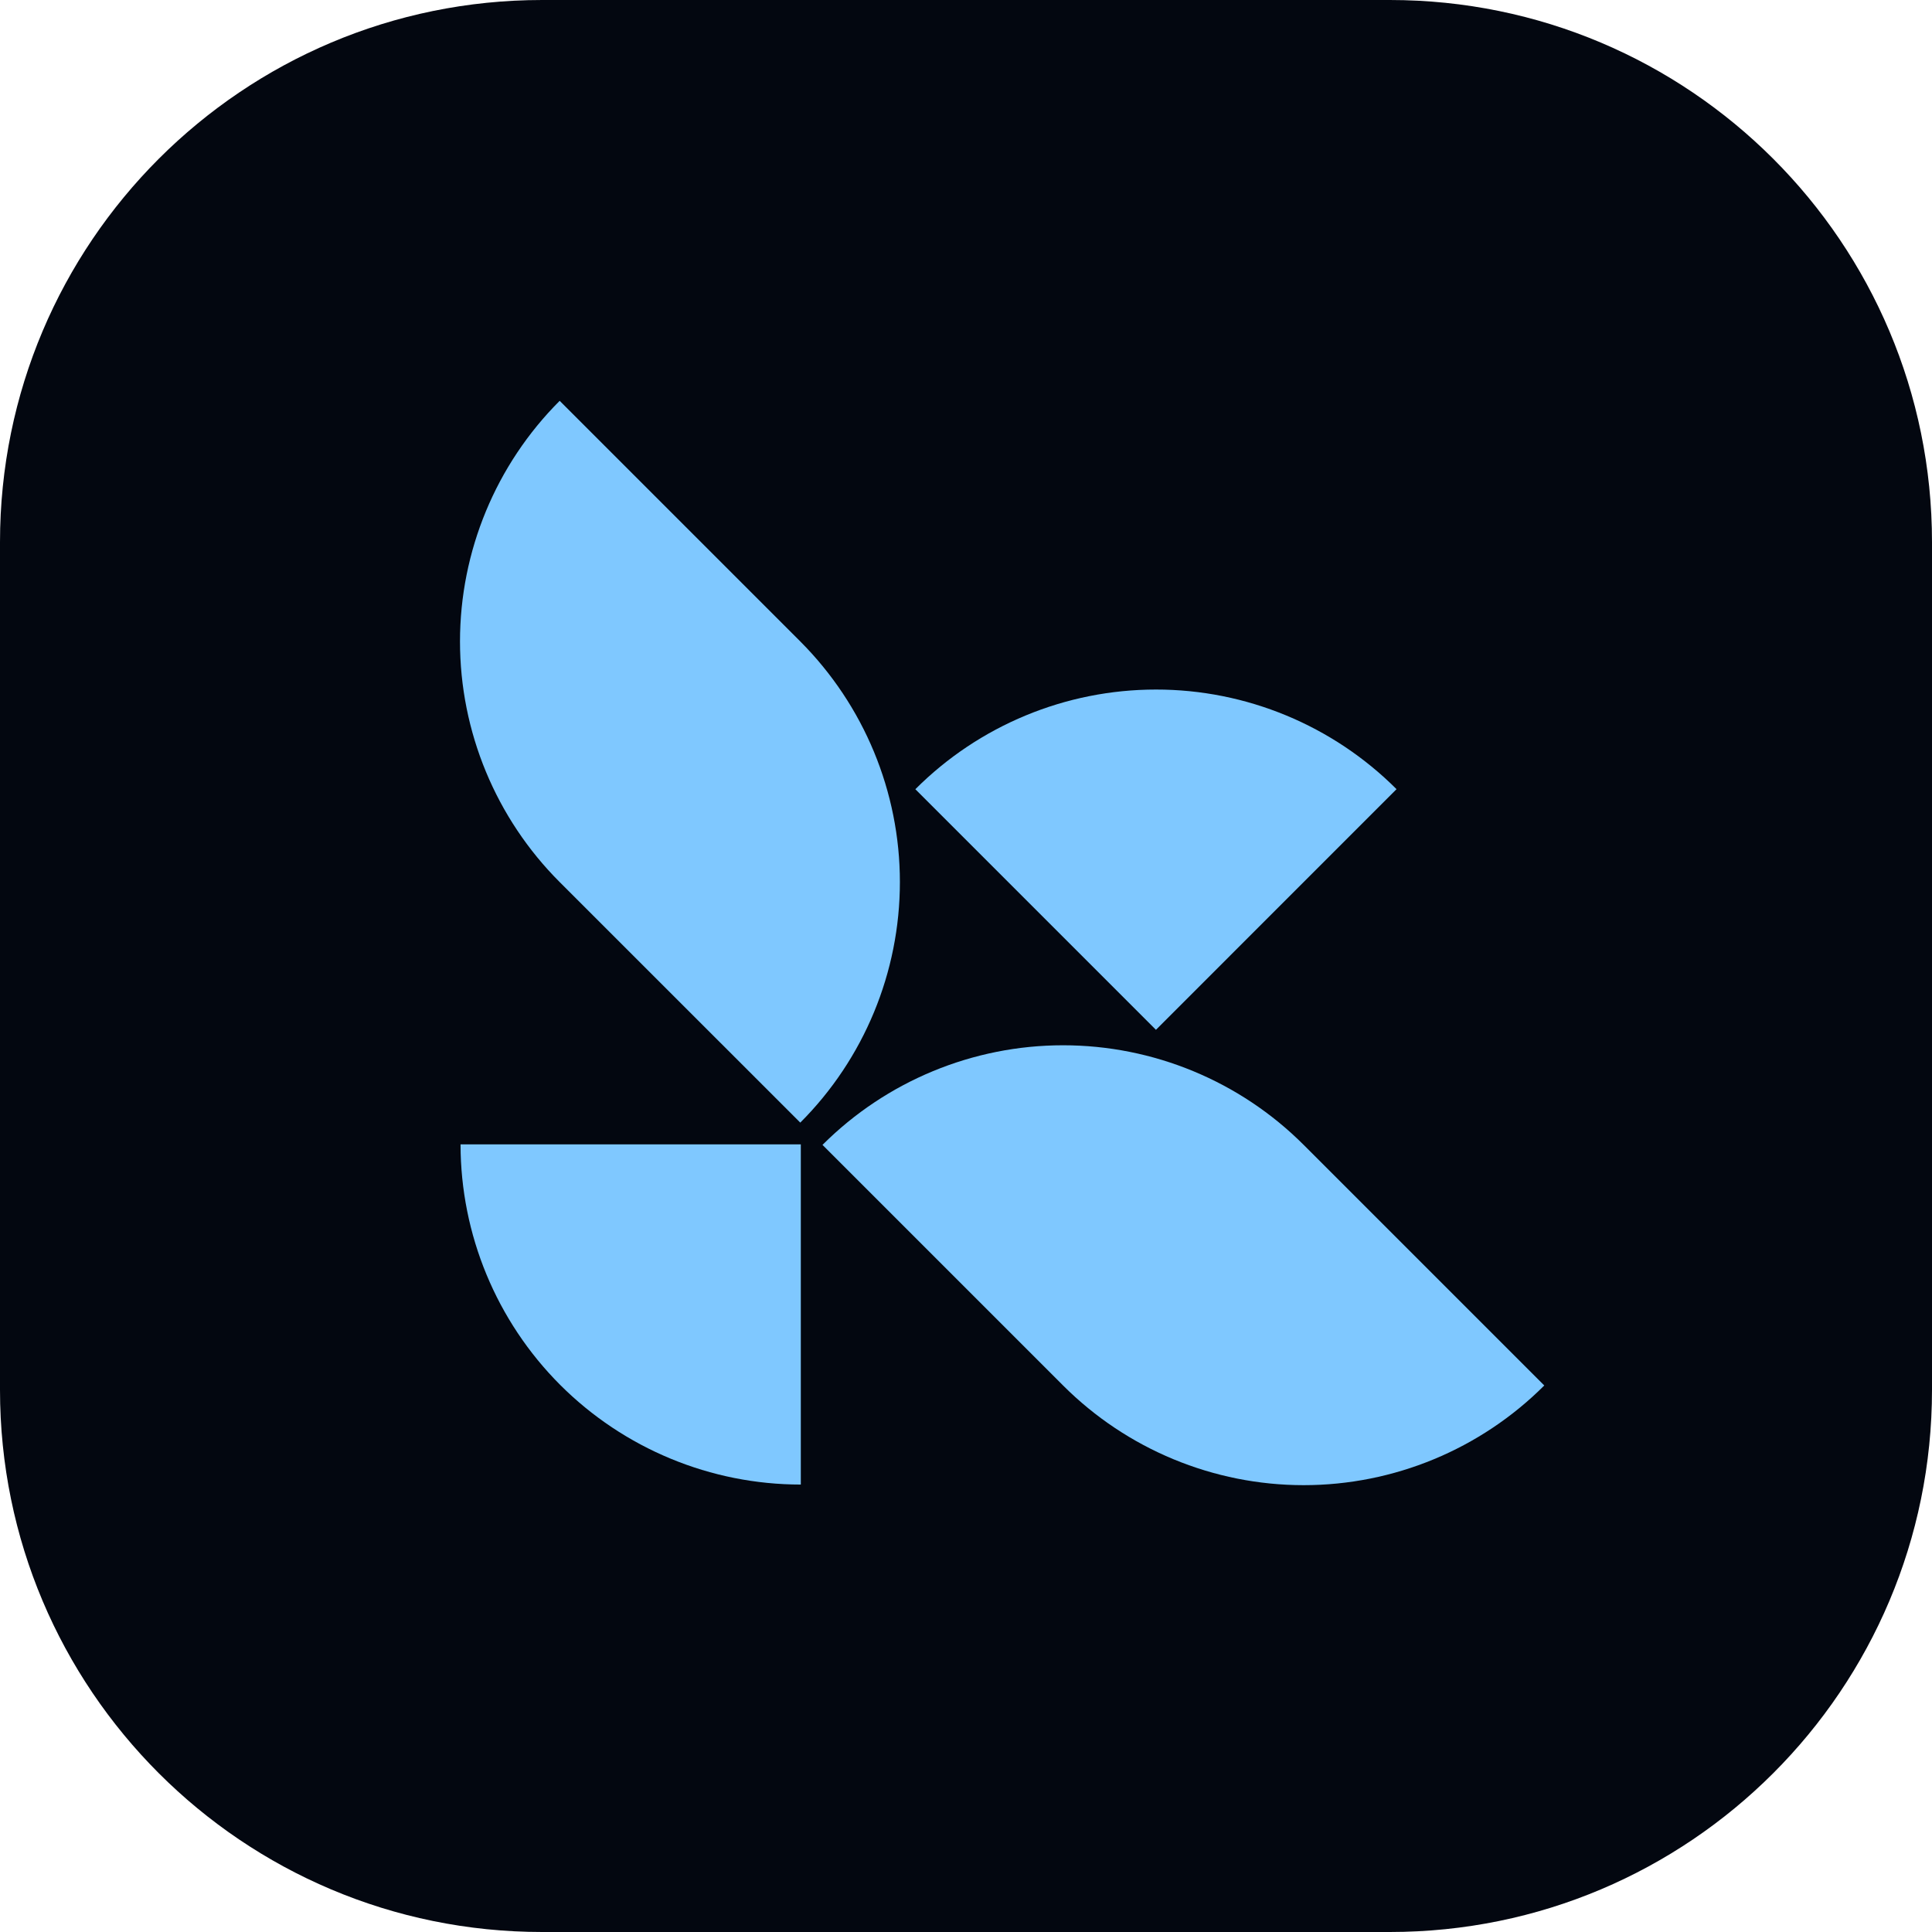
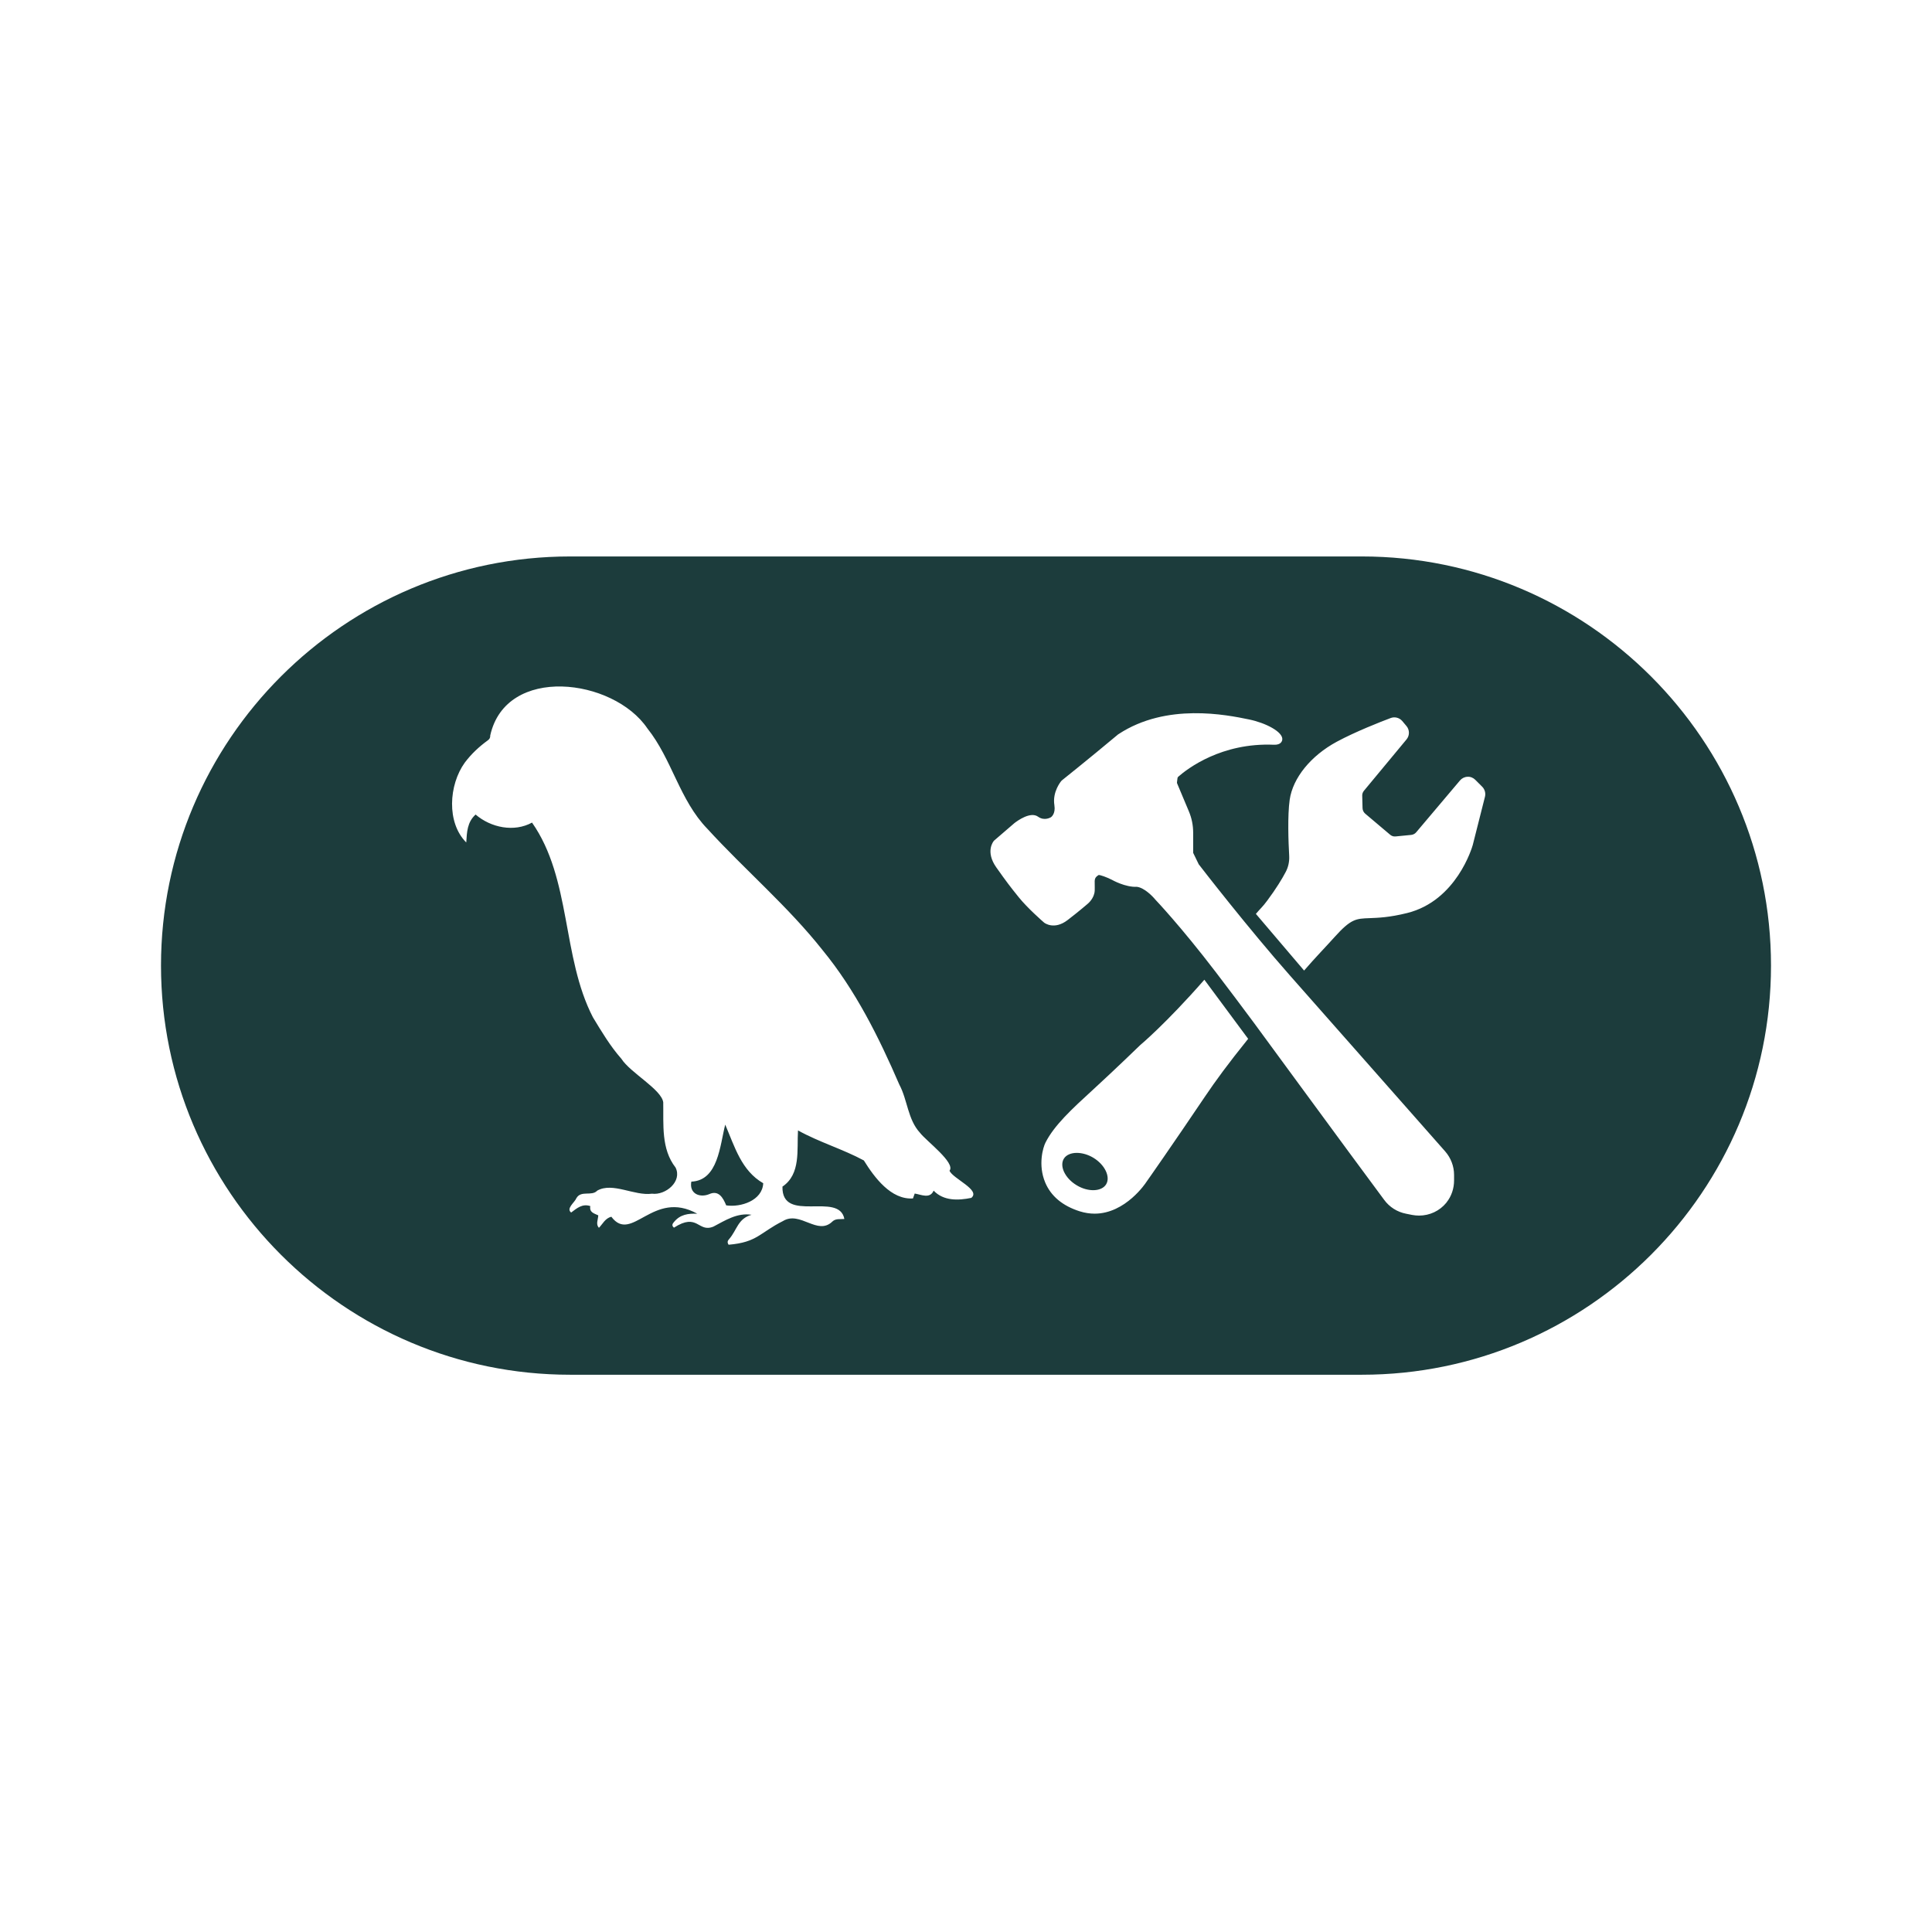
- <svg xmlns="http://www.w3.org/2000/svg" width="40" height="40" viewBox="0 0 32 32" fill="none">
-   <path d="M23.02 0H8.98C4.02 0 0 4.02 0 8.98V23.02C0 27.98 4.02 32 8.98 32H23.02C27.98 32 32 27.98 32 23.02V8.98C32 4.02 27.98 0 23.02 0Z" fill="#030710" />
-   <path d="M13.255 18.594C14.311 17.538 14.905 16.103 14.905 14.609C14.905 13.115 14.31 11.681 13.255 10.624L9.27 6.639C8.213 7.696 7.619 9.131 7.619 10.625C7.619 12.119 8.213 13.553 9.27 14.61L13.255 18.594Z" fill="#7FC8FF" />
-   <path d="M21.593 18.963C20.537 17.907 19.102 17.313 17.608 17.313C16.115 17.313 14.68 17.907 13.623 18.963L17.608 22.948C18.664 24.004 20.099 24.599 21.593 24.599C23.087 24.599 24.522 24.004 25.578 22.948L21.593 18.963Z" fill="#7FC8FF" />
-   <path d="M9.279 22.939C10.336 23.995 11.77 24.589 13.264 24.589V18.954H7.628C7.629 20.448 8.223 21.882 9.279 22.939Z" fill="#7FC8FF" />
-   <path d="M23.131 13.071C22.075 12.015 20.64 11.42 19.146 11.421C17.652 11.421 16.217 12.015 15.161 13.072L19.146 17.057L23.131 13.071Z" fill="#7FC8FF" />
+ <svg xmlns="http://www.w3.org/2000/svg" width="24" height="24" viewBox="0 0 24 24" fill="none">
+   <g transform="translate(0 -0.0875) scale(1)">
+     <path d="M13.741 14.799C13.686 14.891 13.518 14.898 13.376 14.812C13.302 14.768 13.246 14.707 13.216 14.641C13.19 14.582 13.189 14.525 13.215 14.482C13.244 14.434 13.305 14.409 13.376 14.409C13.441 14.409 13.514 14.429 13.581 14.469C13.724 14.555 13.797 14.706 13.741 14.799ZM22 12.082C22 14.884 19.72 17.165 16.918 17.165H7.082C4.28 17.165 2 14.885 2 12.082C2 9.28 4.28 7 7.082 7H16.918C19.72 7 22 9.28 22 12.082ZM11.795 14.631C11.875 14.534 11.505 14.26 11.429 14.16C11.275 13.993 11.275 13.753 11.171 13.559C10.917 12.971 10.626 12.387 10.218 11.89C9.787 11.345 9.255 10.895 8.788 10.384C8.441 10.027 8.348 9.519 8.042 9.136C7.62 8.512 6.286 8.343 6.09 9.223C6.091 9.25 6.083 9.268 6.059 9.285C5.95 9.364 5.854 9.454 5.773 9.562C5.575 9.838 5.545 10.306 5.792 10.553C5.8 10.423 5.804 10.3 5.908 10.206C6.099 10.37 6.387 10.428 6.609 10.306C7.099 11.005 6.977 11.971 7.365 12.724C7.473 12.902 7.581 13.084 7.719 13.24C7.83 13.414 8.217 13.62 8.239 13.781C8.244 14.057 8.211 14.359 8.392 14.591C8.478 14.764 8.268 14.938 8.099 14.916C7.879 14.946 7.611 14.769 7.419 14.878C7.351 14.952 7.218 14.87 7.16 14.972C7.139 15.025 7.029 15.1 7.095 15.15C7.168 15.095 7.235 15.037 7.333 15.07C7.319 15.15 7.382 15.161 7.432 15.185C7.43 15.239 7.398 15.294 7.44 15.34C7.488 15.291 7.517 15.222 7.594 15.202C7.849 15.542 8.109 14.857 8.662 15.165C8.549 15.16 8.45 15.174 8.374 15.266C8.355 15.287 8.339 15.311 8.372 15.338C8.67 15.146 8.669 15.404 8.862 15.325C9.011 15.247 9.159 15.15 9.336 15.178C9.164 15.227 9.157 15.366 9.056 15.482C9.039 15.5 9.031 15.52 9.051 15.55C9.408 15.52 9.437 15.401 9.726 15.256C9.941 15.124 10.155 15.443 10.341 15.261C10.382 15.222 10.438 15.235 10.489 15.23C10.424 14.883 9.709 15.294 9.72 14.828C9.95 14.672 9.898 14.372 9.913 14.13C10.178 14.277 10.472 14.363 10.731 14.503C10.862 14.714 11.068 14.993 11.341 14.975C11.349 14.954 11.355 14.935 11.363 14.914C11.446 14.928 11.552 14.983 11.598 14.878C11.722 15.008 11.904 15.001 12.066 14.968C12.186 14.87 11.841 14.732 11.795 14.631ZM15.505 12.992L14.961 12.258C14.486 12.801 14.169 13.066 14.163 13.071C14.16 13.074 13.857 13.368 13.581 13.621C13.31 13.869 13.097 14.066 12.988 14.28C12.957 14.34 12.892 14.558 12.984 14.777C13.055 14.946 13.199 15.067 13.413 15.135C13.477 15.155 13.539 15.164 13.598 15.164C13.983 15.164 14.237 14.777 14.238 14.774C14.242 14.77 14.57 14.301 14.969 13.709C15.102 13.512 15.254 13.304 15.505 12.992ZM18.063 14.683C18.063 14.575 18.023 14.471 17.952 14.39L17.884 14.313C17.476 13.851 16.429 12.664 16.022 12.203C15.511 11.624 14.938 10.886 14.891 10.824L14.822 10.682V10.432C14.822 10.34 14.804 10.25 14.768 10.165L14.623 9.82C14.621 9.815 14.62 9.809 14.621 9.804L14.627 9.756C14.627 9.748 14.631 9.741 14.637 9.736C14.751 9.636 15.173 9.311 15.826 9.339C15.911 9.342 15.926 9.296 15.929 9.276C15.941 9.18 15.722 9.067 15.517 9.025C15.237 8.967 14.491 8.815 13.895 9.207L13.89 9.21C13.505 9.532 13.195 9.778 13.192 9.781L13.185 9.788C13.18 9.793 13.071 9.923 13.098 10.09C13.115 10.198 13.059 10.236 13.056 10.239C13.052 10.241 12.976 10.289 12.897 10.234C12.801 10.163 12.636 10.286 12.602 10.312L12.351 10.528L12.346 10.533C12.342 10.538 12.235 10.664 12.378 10.865C12.502 11.04 12.546 11.098 12.654 11.232C12.763 11.368 12.96 11.54 12.971 11.549C12.976 11.553 13.096 11.644 13.262 11.517C13.398 11.413 13.508 11.318 13.508 11.318C13.517 11.311 13.595 11.246 13.599 11.15C13.6 11.122 13.599 11.098 13.599 11.076C13.597 11.009 13.597 10.989 13.648 10.957C13.672 10.957 13.747 10.984 13.811 11.016C13.818 11.02 13.979 11.111 14.124 11.104C14.216 11.116 14.318 11.221 14.353 11.264C14.356 11.267 14.667 11.593 15.104 12.165C15.188 12.273 15.494 12.681 15.578 12.795C15.717 12.985 15.929 13.273 16.157 13.584C16.551 14.121 16.994 14.723 17.195 14.993C17.261 15.083 17.358 15.144 17.468 15.165L17.543 15.18C17.571 15.185 17.599 15.188 17.628 15.188C17.76 15.188 17.884 15.13 17.967 15.028L17.971 15.022C18.031 14.947 18.063 14.85 18.063 14.751L18.063 14.683ZM18.413 9.861L18.326 9.774C18.301 9.749 18.265 9.734 18.23 9.737C18.194 9.738 18.16 9.755 18.137 9.782L17.592 10.427C17.577 10.445 17.555 10.456 17.531 10.459L17.337 10.478C17.312 10.481 17.288 10.473 17.269 10.457L16.959 10.195C16.939 10.178 16.927 10.153 16.926 10.127L16.922 9.972C16.921 9.95 16.929 9.928 16.943 9.911L17.473 9.272C17.512 9.224 17.512 9.155 17.472 9.107L17.419 9.044C17.384 9.003 17.326 8.988 17.276 9.007C17.15 9.054 16.835 9.178 16.607 9.301C16.284 9.475 16.06 9.751 16.021 10.022C15.993 10.22 16.005 10.546 16.015 10.723C16.018 10.793 16.003 10.862 15.969 10.924C15.928 11.002 15.854 11.125 15.743 11.274C15.686 11.352 15.65 11.381 15.601 11.44L16.2 12.144C16.345 11.976 16.471 11.848 16.581 11.725C16.783 11.501 16.845 11.499 17.013 11.493C17.116 11.489 17.258 11.485 17.482 11.429C18.093 11.276 18.287 10.614 18.295 10.585L18.447 9.984C18.458 9.94 18.444 9.892 18.413 9.861ZM9.009 14.058C8.943 14.315 8.922 14.753 8.588 14.766C8.56 14.914 8.69 14.97 8.809 14.922C8.926 14.868 8.982 14.965 9.021 15.061C9.203 15.088 9.471 15.001 9.481 14.786C9.21 14.63 9.127 14.333 9.009 14.058Z" fill="#1C3C3C" />
+   </g>
</svg>
